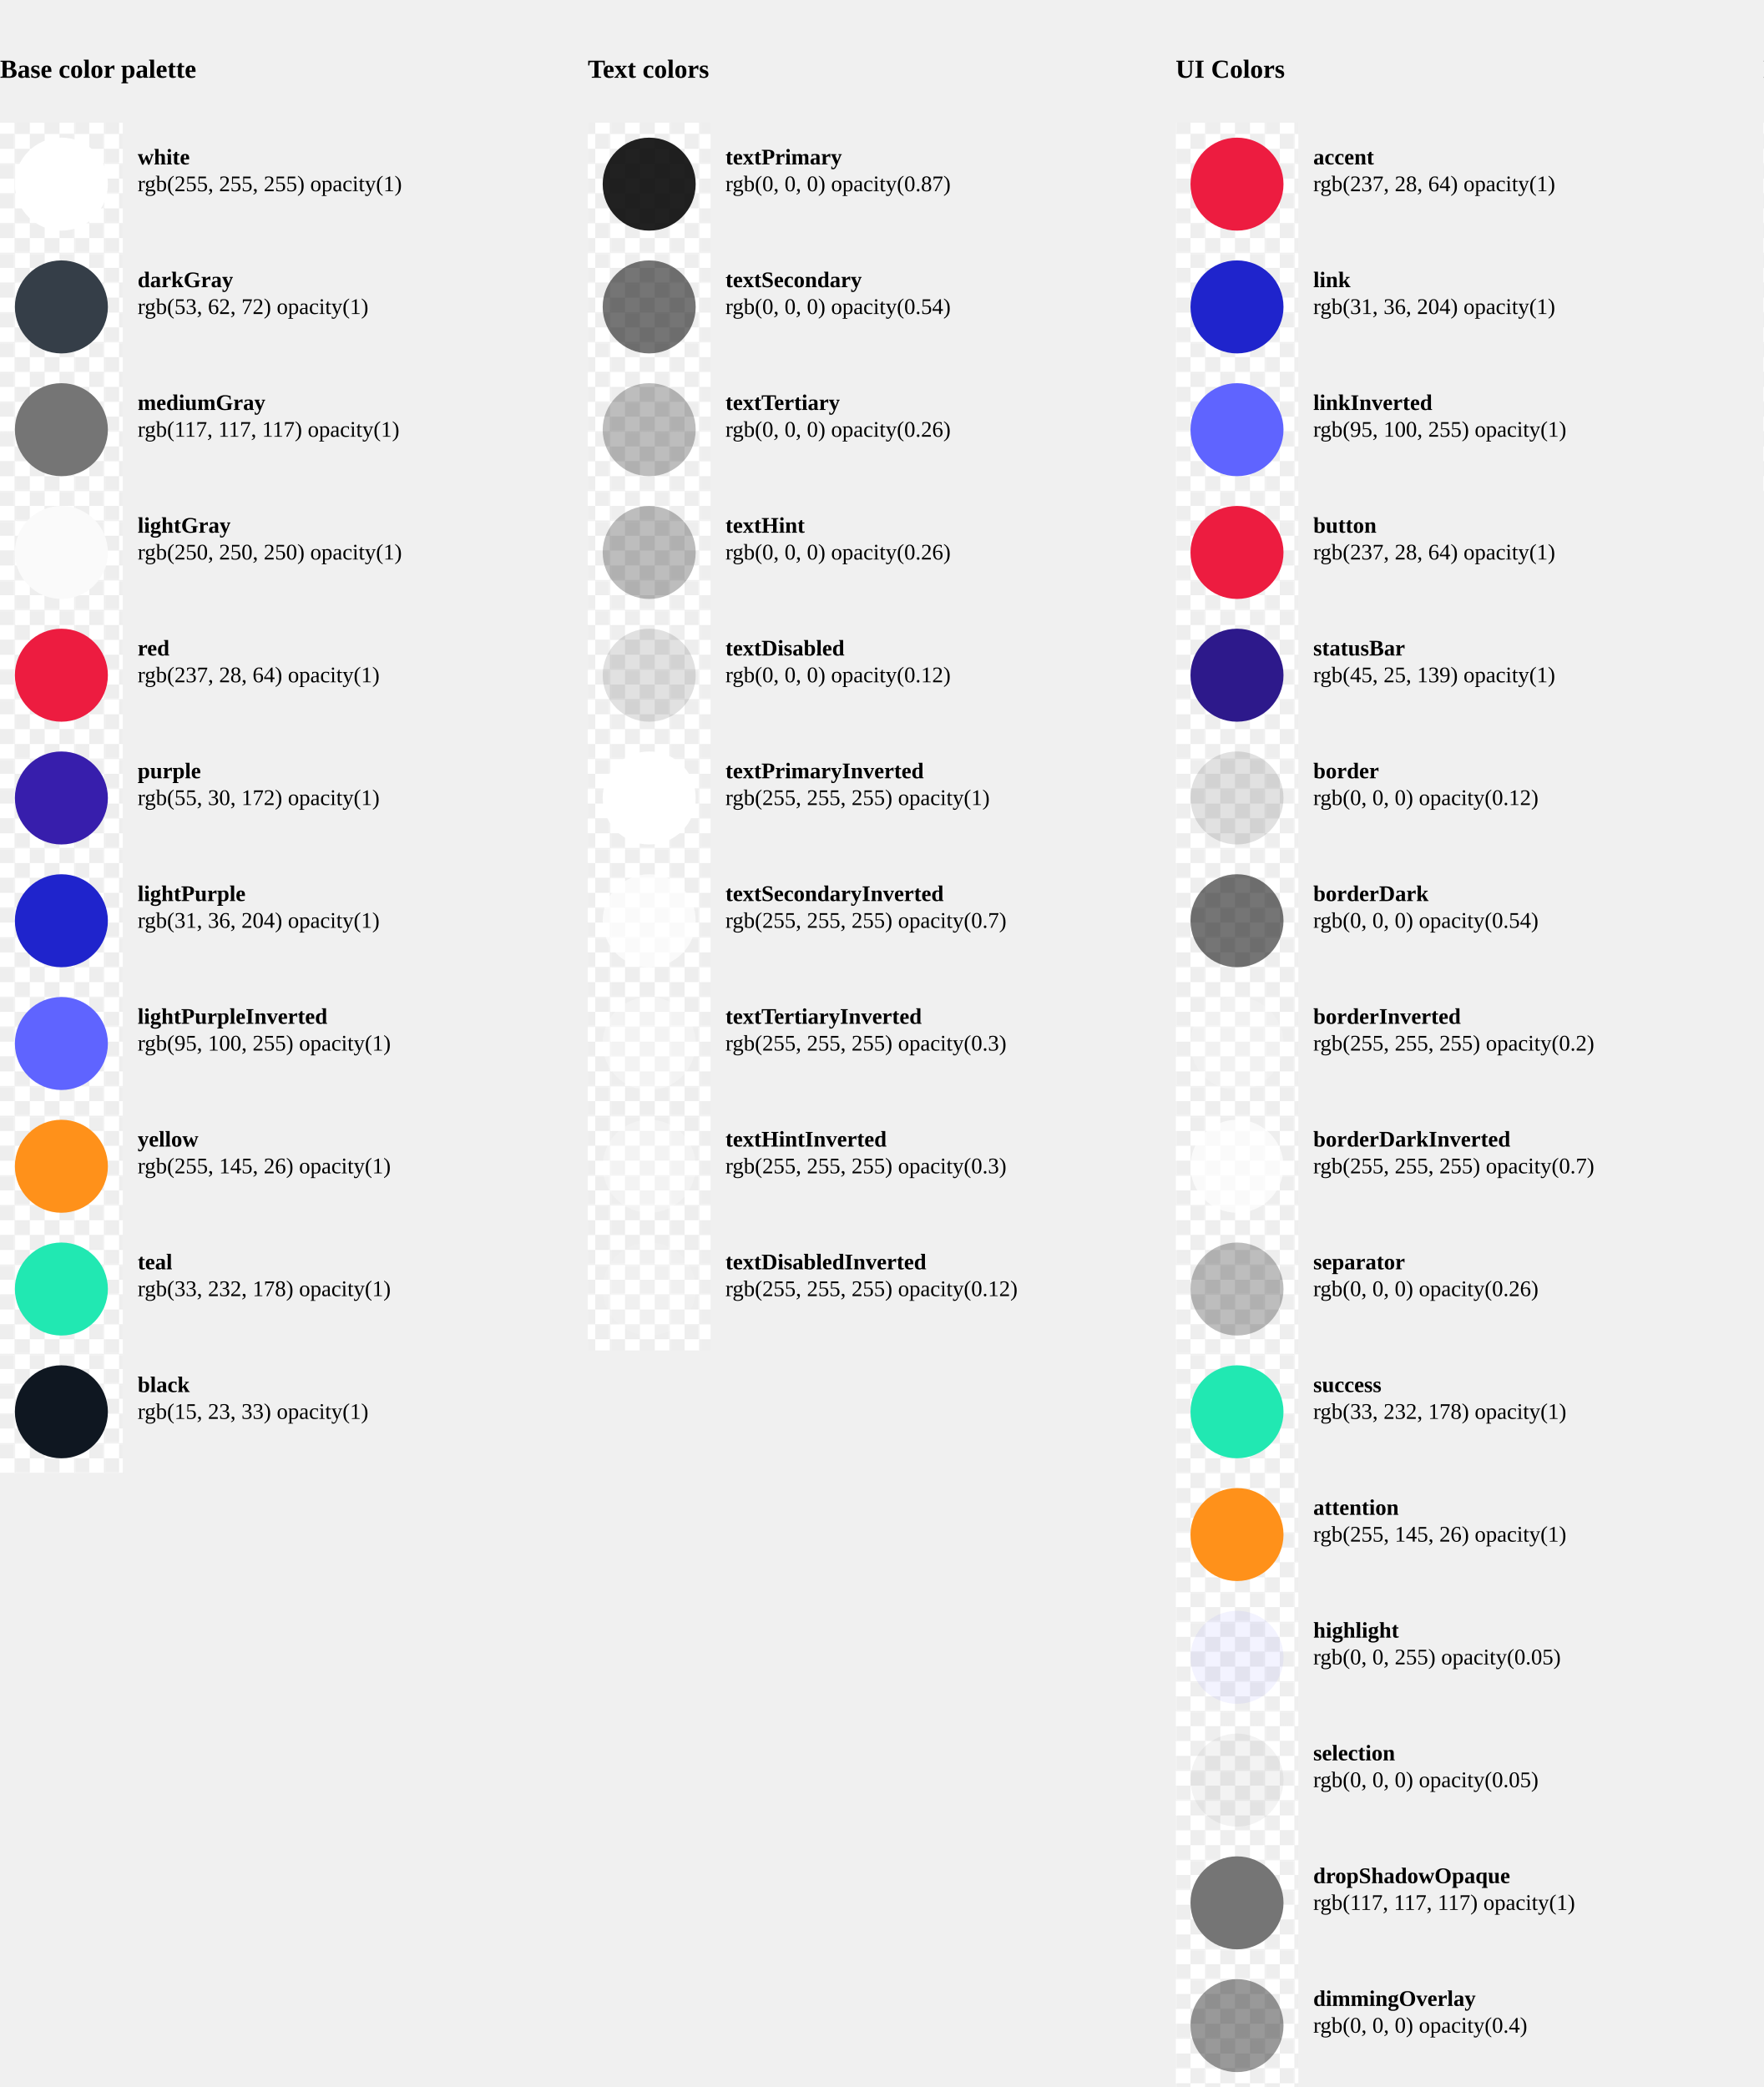
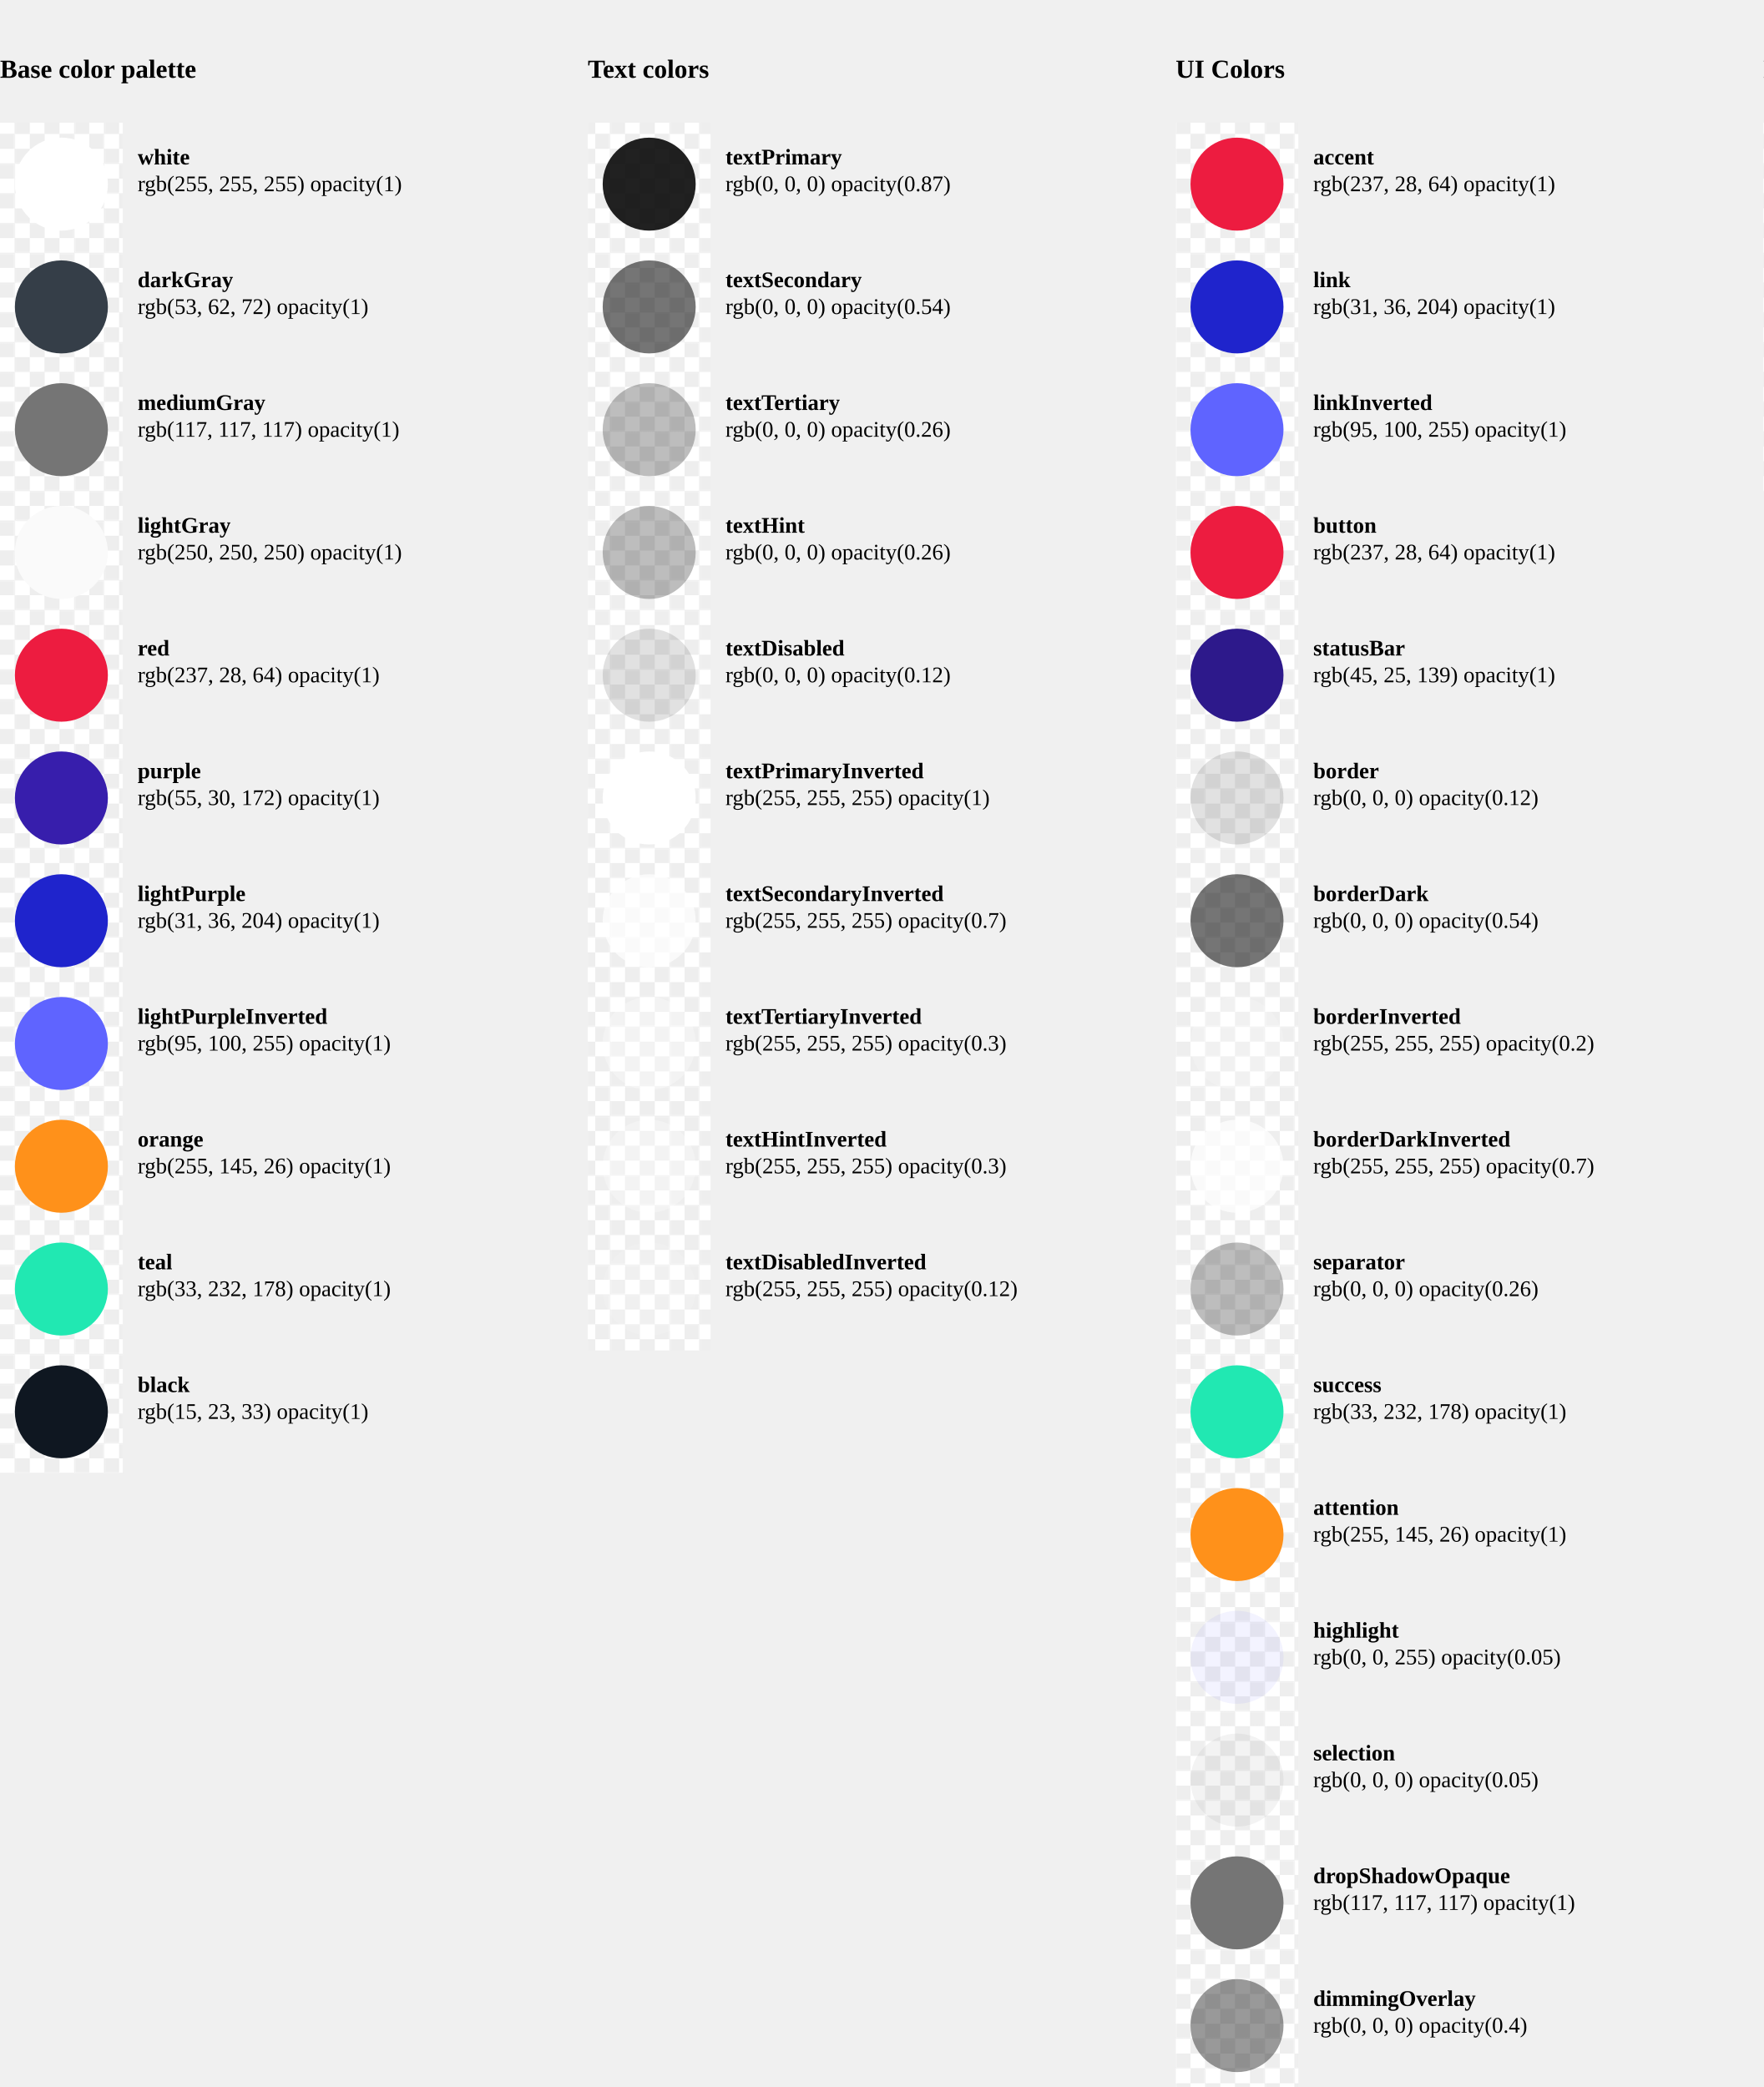
<svg xmlns="http://www.w3.org/2000/svg" version="1.1" id="Meetup_Swatches" x="0px" y="0px" width="948" height="1122" viewBox="0 0 948 1122" xml:space="preserve">
  <defs>
    <pattern id="dark_grid" width="16" height="16" patternUnits="userSpaceOnUse">
      <rect fill="#111" x="0" y="0" width="8" height="8" />
      <rect fill="#222" x="8" y="0" width="8" height="8" />
      <rect fill="#222" x="0" y="8" width="8" height="8" />
      <rect fill="#111" x="8" y="8" width="8" height="8" />
    </pattern>
    <pattern id="light_grid" width="16" height="16" patternUnits="userSpaceOnUse">
      <rect fill="#fff" x="0" y="0" width="8" height="8" />
      <rect fill="#eee" x="8" y="0" width="8" height="8" />
      <rect fill="#eee" x="0" y="8" width="8" height="8" />
      <rect fill="#fff" x="8" y="8" width="8" height="8" />
    </pattern>
  </defs>
  <text x="0" y="25" font-size="14">
    <tspan x="0" dy="1.2em" font-weight="bold">Base color palette</tspan>
    <tspan x="0" dy="1.2em" />
  </text>
  <rect fill="url(#light_grid)" x="0" y="66" width="66" height="726" />
  <circle cx="33" cy="99" r="25" fill="rgb(255, 255, 255)" opacity="1" />
  <text x="74" y="74" font-size="12">
    <tspan x="74" dy="1.2em" font-weight="bold">white</tspan>
    <tspan x="74" dy="1.2em">rgb(255, 255, 255) opacity(1)</tspan>
  </text>
  <circle cx="33" cy="165" r="25" fill="rgb(53, 62, 72)" opacity="1" />
  <text x="74" y="140" font-size="12">
    <tspan x="74" dy="1.2em" font-weight="bold">darkGray</tspan>
    <tspan x="74" dy="1.2em">rgb(53, 62, 72) opacity(1)</tspan>
  </text>
  <circle cx="33" cy="231" r="25" fill="rgb(117, 117, 117)" opacity="1" />
  <text x="74" y="206" font-size="12">
    <tspan x="74" dy="1.2em" font-weight="bold">mediumGray</tspan>
    <tspan x="74" dy="1.2em">rgb(117, 117, 117) opacity(1)</tspan>
  </text>
  <circle cx="33" cy="297" r="25" fill="rgb(250, 250, 250)" opacity="1" />
  <text x="74" y="272" font-size="12">
    <tspan x="74" dy="1.2em" font-weight="bold">lightGray</tspan>
    <tspan x="74" dy="1.2em">rgb(250, 250, 250) opacity(1)</tspan>
  </text>
  <circle cx="33" cy="363" r="25" fill="rgb(237, 28, 64)" opacity="1" />
  <text x="74" y="338" font-size="12">
    <tspan x="74" dy="1.2em" font-weight="bold">red</tspan>
    <tspan x="74" dy="1.2em">rgb(237, 28, 64) opacity(1)</tspan>
  </text>
  <circle cx="33" cy="429" r="25" fill="rgb(55, 30, 172)" opacity="1" />
  <text x="74" y="404" font-size="12">
    <tspan x="74" dy="1.2em" font-weight="bold">purple</tspan>
    <tspan x="74" dy="1.2em">rgb(55, 30, 172) opacity(1)</tspan>
  </text>
  <circle cx="33" cy="495" r="25" fill="rgb(31, 36, 204)" opacity="1" />
  <text x="74" y="470" font-size="12">
    <tspan x="74" dy="1.2em" font-weight="bold">lightPurple</tspan>
    <tspan x="74" dy="1.2em">rgb(31, 36, 204) opacity(1)</tspan>
  </text>
  <circle cx="33" cy="561" r="25" fill="rgb(95, 100, 255)" opacity="1" />
  <text x="74" y="536" font-size="12">
    <tspan x="74" dy="1.2em" font-weight="bold">lightPurpleInverted</tspan>
    <tspan x="74" dy="1.2em">rgb(95, 100, 255) opacity(1)</tspan>
  </text>
  <circle cx="33" cy="627" r="25" fill="rgb(255, 145, 26)" opacity="1" />
  <text x="74" y="602" font-size="12">
-     <tspan x="74" dy="1.2em" font-weight="bold">yellow</tspan>
+     <tspan x="74" dy="1.2em" font-weight="bold">orange</tspan>
    <tspan x="74" dy="1.2em">rgb(255, 145, 26) opacity(1)</tspan>
  </text>
  <circle cx="33" cy="693" r="25" fill="rgb(33, 232, 178)" opacity="1" />
  <text x="74" y="668" font-size="12">
    <tspan x="74" dy="1.2em" font-weight="bold">teal</tspan>
    <tspan x="74" dy="1.2em">rgb(33, 232, 178) opacity(1)</tspan>
  </text>
  <circle cx="33" cy="759" r="25" fill="rgb(15, 23, 33)" opacity="1" />
  <text x="74" y="734" font-size="12">
    <tspan x="74" dy="1.2em" font-weight="bold">black</tspan>
    <tspan x="74" dy="1.2em">rgb(15, 23, 33) opacity(1)</tspan>
  </text>
  <text x="316" y="25" font-size="14">
    <tspan x="316" dy="1.2em" font-weight="bold">Text colors</tspan>
    <tspan x="316" dy="1.2em" />
  </text>
  <rect fill="url(#light_grid)" x="316" y="66" width="66" height="660" />
  <circle cx="349" cy="99" r="25" fill="rgb(0, 0, 0)" opacity="0.87" />
  <text x="390" y="74" font-size="12">
    <tspan x="390" dy="1.2em" font-weight="bold">textPrimary</tspan>
    <tspan x="390" dy="1.2em">rgb(0, 0, 0) opacity(0.87)</tspan>
  </text>
  <circle cx="349" cy="165" r="25" fill="rgb(0, 0, 0)" opacity="0.54" />
  <text x="390" y="140" font-size="12">
    <tspan x="390" dy="1.2em" font-weight="bold">textSecondary</tspan>
    <tspan x="390" dy="1.2em">rgb(0, 0, 0) opacity(0.54)</tspan>
  </text>
  <circle cx="349" cy="231" r="25" fill="rgb(0, 0, 0)" opacity="0.26" />
  <text x="390" y="206" font-size="12">
    <tspan x="390" dy="1.2em" font-weight="bold">textTertiary</tspan>
    <tspan x="390" dy="1.2em">rgb(0, 0, 0) opacity(0.26)</tspan>
  </text>
  <circle cx="349" cy="297" r="25" fill="rgb(0, 0, 0)" opacity="0.26" />
  <text x="390" y="272" font-size="12">
    <tspan x="390" dy="1.2em" font-weight="bold">textHint</tspan>
    <tspan x="390" dy="1.2em">rgb(0, 0, 0) opacity(0.26)</tspan>
  </text>
  <circle cx="349" cy="363" r="25" fill="rgb(0, 0, 0)" opacity="0.12" />
  <text x="390" y="338" font-size="12">
    <tspan x="390" dy="1.2em" font-weight="bold">textDisabled</tspan>
    <tspan x="390" dy="1.2em">rgb(0, 0, 0) opacity(0.12)</tspan>
  </text>
  <circle cx="349" cy="429" r="25" fill="rgb(255, 255, 255)" opacity="1" />
  <text x="390" y="404" font-size="12">
    <tspan x="390" dy="1.2em" font-weight="bold">textPrimaryInverted</tspan>
    <tspan x="390" dy="1.2em">rgb(255, 255, 255) opacity(1)</tspan>
  </text>
  <circle cx="349" cy="495" r="25" fill="rgb(255, 255, 255)" opacity="0.7" />
  <text x="390" y="470" font-size="12">
    <tspan x="390" dy="1.2em" font-weight="bold">textSecondaryInverted</tspan>
    <tspan x="390" dy="1.2em">rgb(255, 255, 255) opacity(0.7)</tspan>
  </text>
  <circle cx="349" cy="561" r="25" fill="rgb(255, 255, 255)" opacity="0.3" />
  <text x="390" y="536" font-size="12">
    <tspan x="390" dy="1.2em" font-weight="bold">textTertiaryInverted</tspan>
    <tspan x="390" dy="1.2em">rgb(255, 255, 255) opacity(0.3)</tspan>
  </text>
  <circle cx="349" cy="627" r="25" fill="rgb(255, 255, 255)" opacity="0.3" />
  <text x="390" y="602" font-size="12">
    <tspan x="390" dy="1.2em" font-weight="bold">textHintInverted</tspan>
    <tspan x="390" dy="1.2em">rgb(255, 255, 255) opacity(0.3)</tspan>
  </text>
  <circle cx="349" cy="693" r="25" fill="rgb(255, 255, 255)" opacity="0.12" />
  <text x="390" y="668" font-size="12">
    <tspan x="390" dy="1.2em" font-weight="bold">textDisabledInverted</tspan>
    <tspan x="390" dy="1.2em">rgb(255, 255, 255) opacity(0.12)</tspan>
  </text>
  <text x="632" y="25" font-size="14">
    <tspan x="632" dy="1.2em" font-weight="bold">UI Colors</tspan>
    <tspan x="632" dy="1.2em" />
  </text>
  <rect fill="url(#light_grid)" x="632" y="66" width="66" height="1056" />
  <circle cx="665" cy="99" r="25" fill="rgb(237, 28, 64)" opacity="1" />
  <text x="706" y="74" font-size="12">
    <tspan x="706" dy="1.2em" font-weight="bold">accent</tspan>
    <tspan x="706" dy="1.2em">rgb(237, 28, 64) opacity(1)</tspan>
  </text>
  <circle cx="665" cy="165" r="25" fill="rgb(31, 36, 204)" opacity="1" />
  <text x="706" y="140" font-size="12">
    <tspan x="706" dy="1.2em" font-weight="bold">link</tspan>
    <tspan x="706" dy="1.2em">rgb(31, 36, 204) opacity(1)</tspan>
  </text>
  <circle cx="665" cy="231" r="25" fill="rgb(95, 100, 255)" opacity="1" />
  <text x="706" y="206" font-size="12">
    <tspan x="706" dy="1.2em" font-weight="bold">linkInverted</tspan>
    <tspan x="706" dy="1.2em">rgb(95, 100, 255) opacity(1)</tspan>
  </text>
  <circle cx="665" cy="297" r="25" fill="rgb(237, 28, 64)" opacity="1" />
  <text x="706" y="272" font-size="12">
    <tspan x="706" dy="1.2em" font-weight="bold">button</tspan>
    <tspan x="706" dy="1.2em">rgb(237, 28, 64) opacity(1)</tspan>
  </text>
  <circle cx="665" cy="363" r="25" fill="rgb(45, 25, 139)" opacity="1" />
  <text x="706" y="338" font-size="12">
    <tspan x="706" dy="1.2em" font-weight="bold">statusBar</tspan>
    <tspan x="706" dy="1.2em">rgb(45, 25, 139) opacity(1)</tspan>
  </text>
  <circle cx="665" cy="429" r="25" fill="rgb(0, 0, 0)" opacity="0.12" />
  <text x="706" y="404" font-size="12">
    <tspan x="706" dy="1.2em" font-weight="bold">border</tspan>
    <tspan x="706" dy="1.2em">rgb(0, 0, 0) opacity(0.12)</tspan>
  </text>
  <circle cx="665" cy="495" r="25" fill="rgb(0, 0, 0)" opacity="0.54" />
  <text x="706" y="470" font-size="12">
    <tspan x="706" dy="1.2em" font-weight="bold">borderDark</tspan>
    <tspan x="706" dy="1.2em">rgb(0, 0, 0) opacity(0.54)</tspan>
  </text>
  <circle cx="665" cy="561" r="25" fill="rgb(255, 255, 255)" opacity="0.2" />
  <text x="706" y="536" font-size="12">
    <tspan x="706" dy="1.2em" font-weight="bold">borderInverted</tspan>
    <tspan x="706" dy="1.2em">rgb(255, 255, 255) opacity(0.2)</tspan>
  </text>
  <circle cx="665" cy="627" r="25" fill="rgb(255, 255, 255)" opacity="0.7" />
  <text x="706" y="602" font-size="12">
    <tspan x="706" dy="1.2em" font-weight="bold">borderDarkInverted</tspan>
    <tspan x="706" dy="1.2em">rgb(255, 255, 255) opacity(0.7)</tspan>
  </text>
  <circle cx="665" cy="693" r="25" fill="rgb(0, 0, 0)" opacity="0.26" />
  <text x="706" y="668" font-size="12">
    <tspan x="706" dy="1.2em" font-weight="bold">separator</tspan>
    <tspan x="706" dy="1.2em">rgb(0, 0, 0) opacity(0.26)</tspan>
  </text>
  <circle cx="665" cy="759" r="25" fill="rgb(33, 232, 178)" opacity="1" />
  <text x="706" y="734" font-size="12">
    <tspan x="706" dy="1.2em" font-weight="bold">success</tspan>
    <tspan x="706" dy="1.2em">rgb(33, 232, 178) opacity(1)</tspan>
  </text>
  <circle cx="665" cy="825" r="25" fill="rgb(255, 145, 26)" opacity="1" />
  <text x="706" y="800" font-size="12">
    <tspan x="706" dy="1.2em" font-weight="bold">attention</tspan>
    <tspan x="706" dy="1.2em">rgb(255, 145, 26) opacity(1)</tspan>
  </text>
  <circle cx="665" cy="891" r="25" fill="rgb(0, 0, 255)" opacity="0.05" />
  <text x="706" y="866" font-size="12">
    <tspan x="706" dy="1.2em" font-weight="bold">highlight</tspan>
    <tspan x="706" dy="1.2em">rgb(0, 0, 255) opacity(0.05)</tspan>
  </text>
  <circle cx="665" cy="957" r="25" fill="rgb(0, 0, 0)" opacity="0.05" />
  <text x="706" y="932" font-size="12">
    <tspan x="706" dy="1.2em" font-weight="bold">selection</tspan>
    <tspan x="706" dy="1.2em">rgb(0, 0, 0) opacity(0.05)</tspan>
  </text>
  <circle cx="665" cy="1023" r="25" fill="rgb(117, 117, 117)" opacity="1" />
  <text x="706" y="998" font-size="12">
    <tspan x="706" dy="1.2em" font-weight="bold">dropShadowOpaque</tspan>
    <tspan x="706" dy="1.2em">rgb(117, 117, 117) opacity(1)</tspan>
  </text>
  <circle cx="665" cy="1089" r="25" fill="rgb(0, 0, 0)" opacity="0.4" />
  <text x="706" y="1064" font-size="12">
    <tspan x="706" dy="1.2em" font-weight="bold">dimmingOverlay</tspan>
    <tspan x="706" dy="1.2em">rgb(0, 0, 0) opacity(0.4)</tspan>
  </text>
  <text x="948" y="25" font-size="14">
    <tspan x="948" dy="1.2em" font-weight="bold">Background colors</tspan>
    <tspan x="948" dy="1.2em" />
  </text>
  <rect fill="url(#light_grid)" x="948" y="66" width="66" height="198" />
  <circle cx="981" cy="99" r="25" fill="rgb(255, 255, 255)" opacity="1" />
  <text x="1022" y="74" font-size="12">
    <tspan x="1022" dy="1.2em" font-weight="bold">contentBG</tspan>
    <tspan x="1022" dy="1.2em">rgb(255, 255, 255) opacity(1)</tspan>
  </text>
  <circle cx="981" cy="165" r="25" fill="rgb(15, 23, 33)" opacity="1" />
  <text x="1022" y="140" font-size="12">
    <tspan x="1022" dy="1.2em" font-weight="bold">contentBGInverted</tspan>
    <tspan x="1022" dy="1.2em">rgb(15, 23, 33) opacity(1)</tspan>
  </text>
  <circle cx="981" cy="231" r="25" fill="rgb(250, 250, 250)" opacity="1" />
  <text x="1022" y="206" font-size="12">
    <tspan x="1022" dy="1.2em" font-weight="bold">collectionBG</tspan>
    <tspan x="1022" dy="1.2em">rgb(250, 250, 250) opacity(1)</tspan>
  </text>
</svg>
